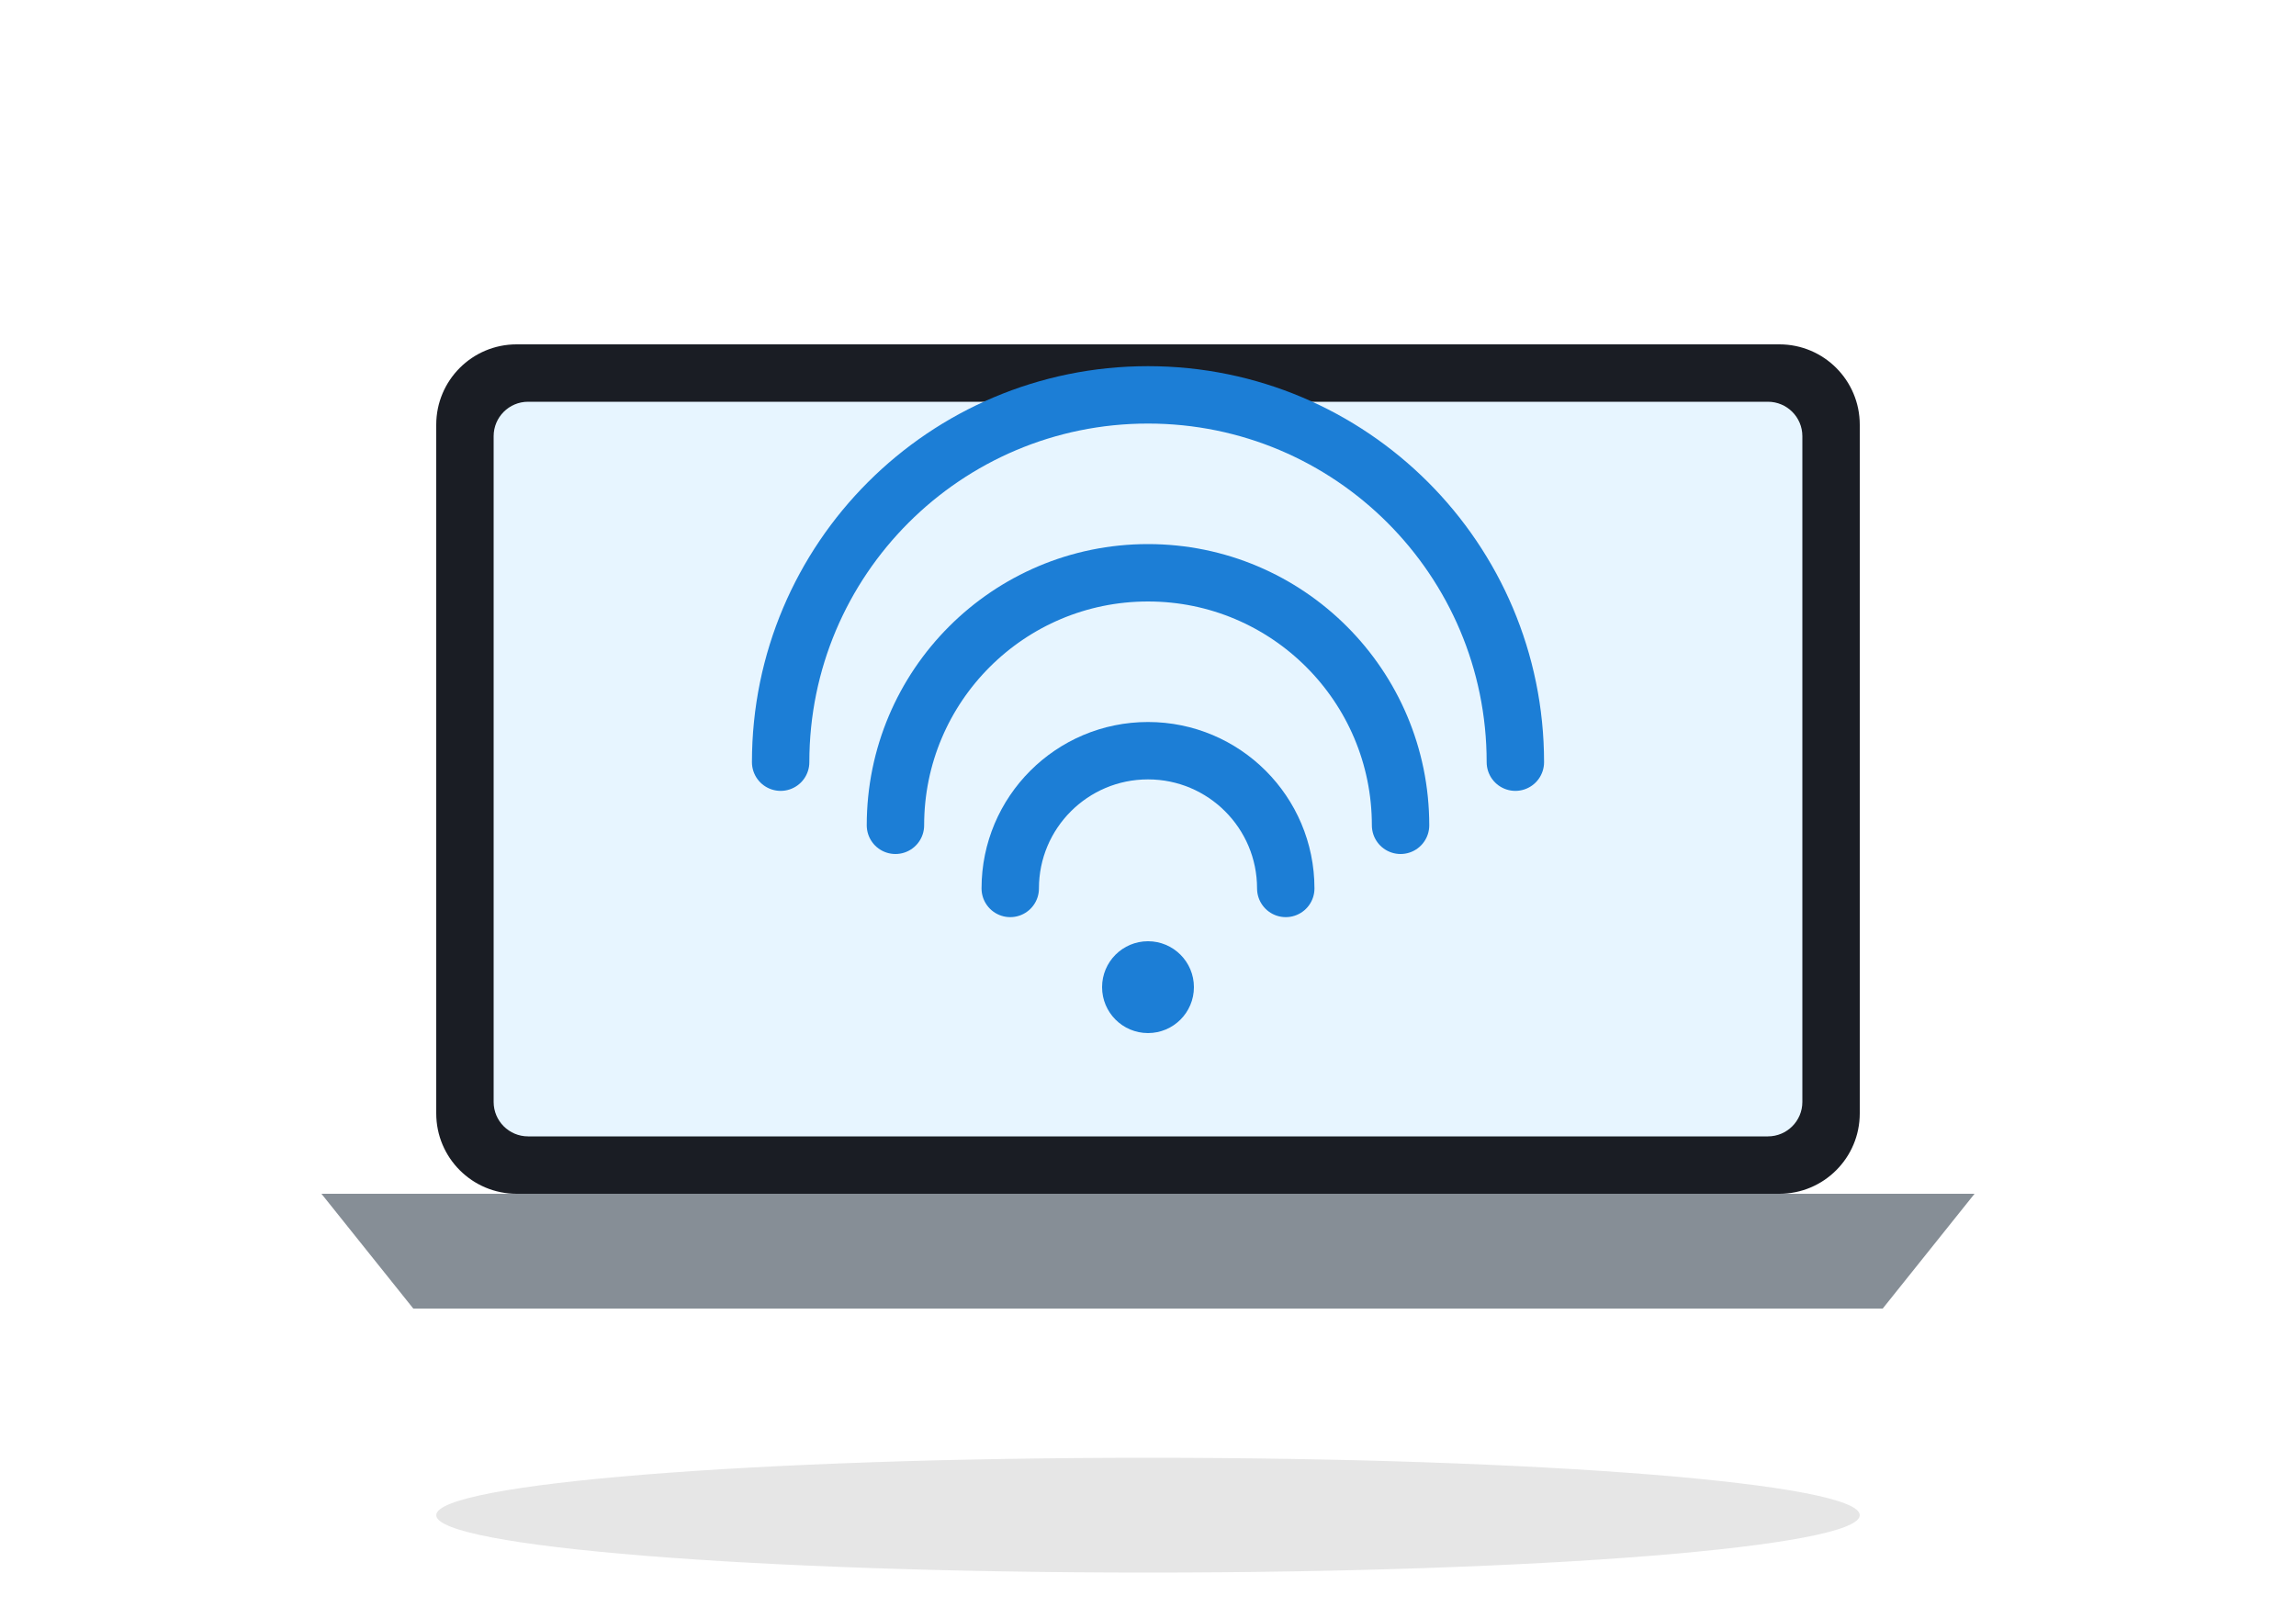
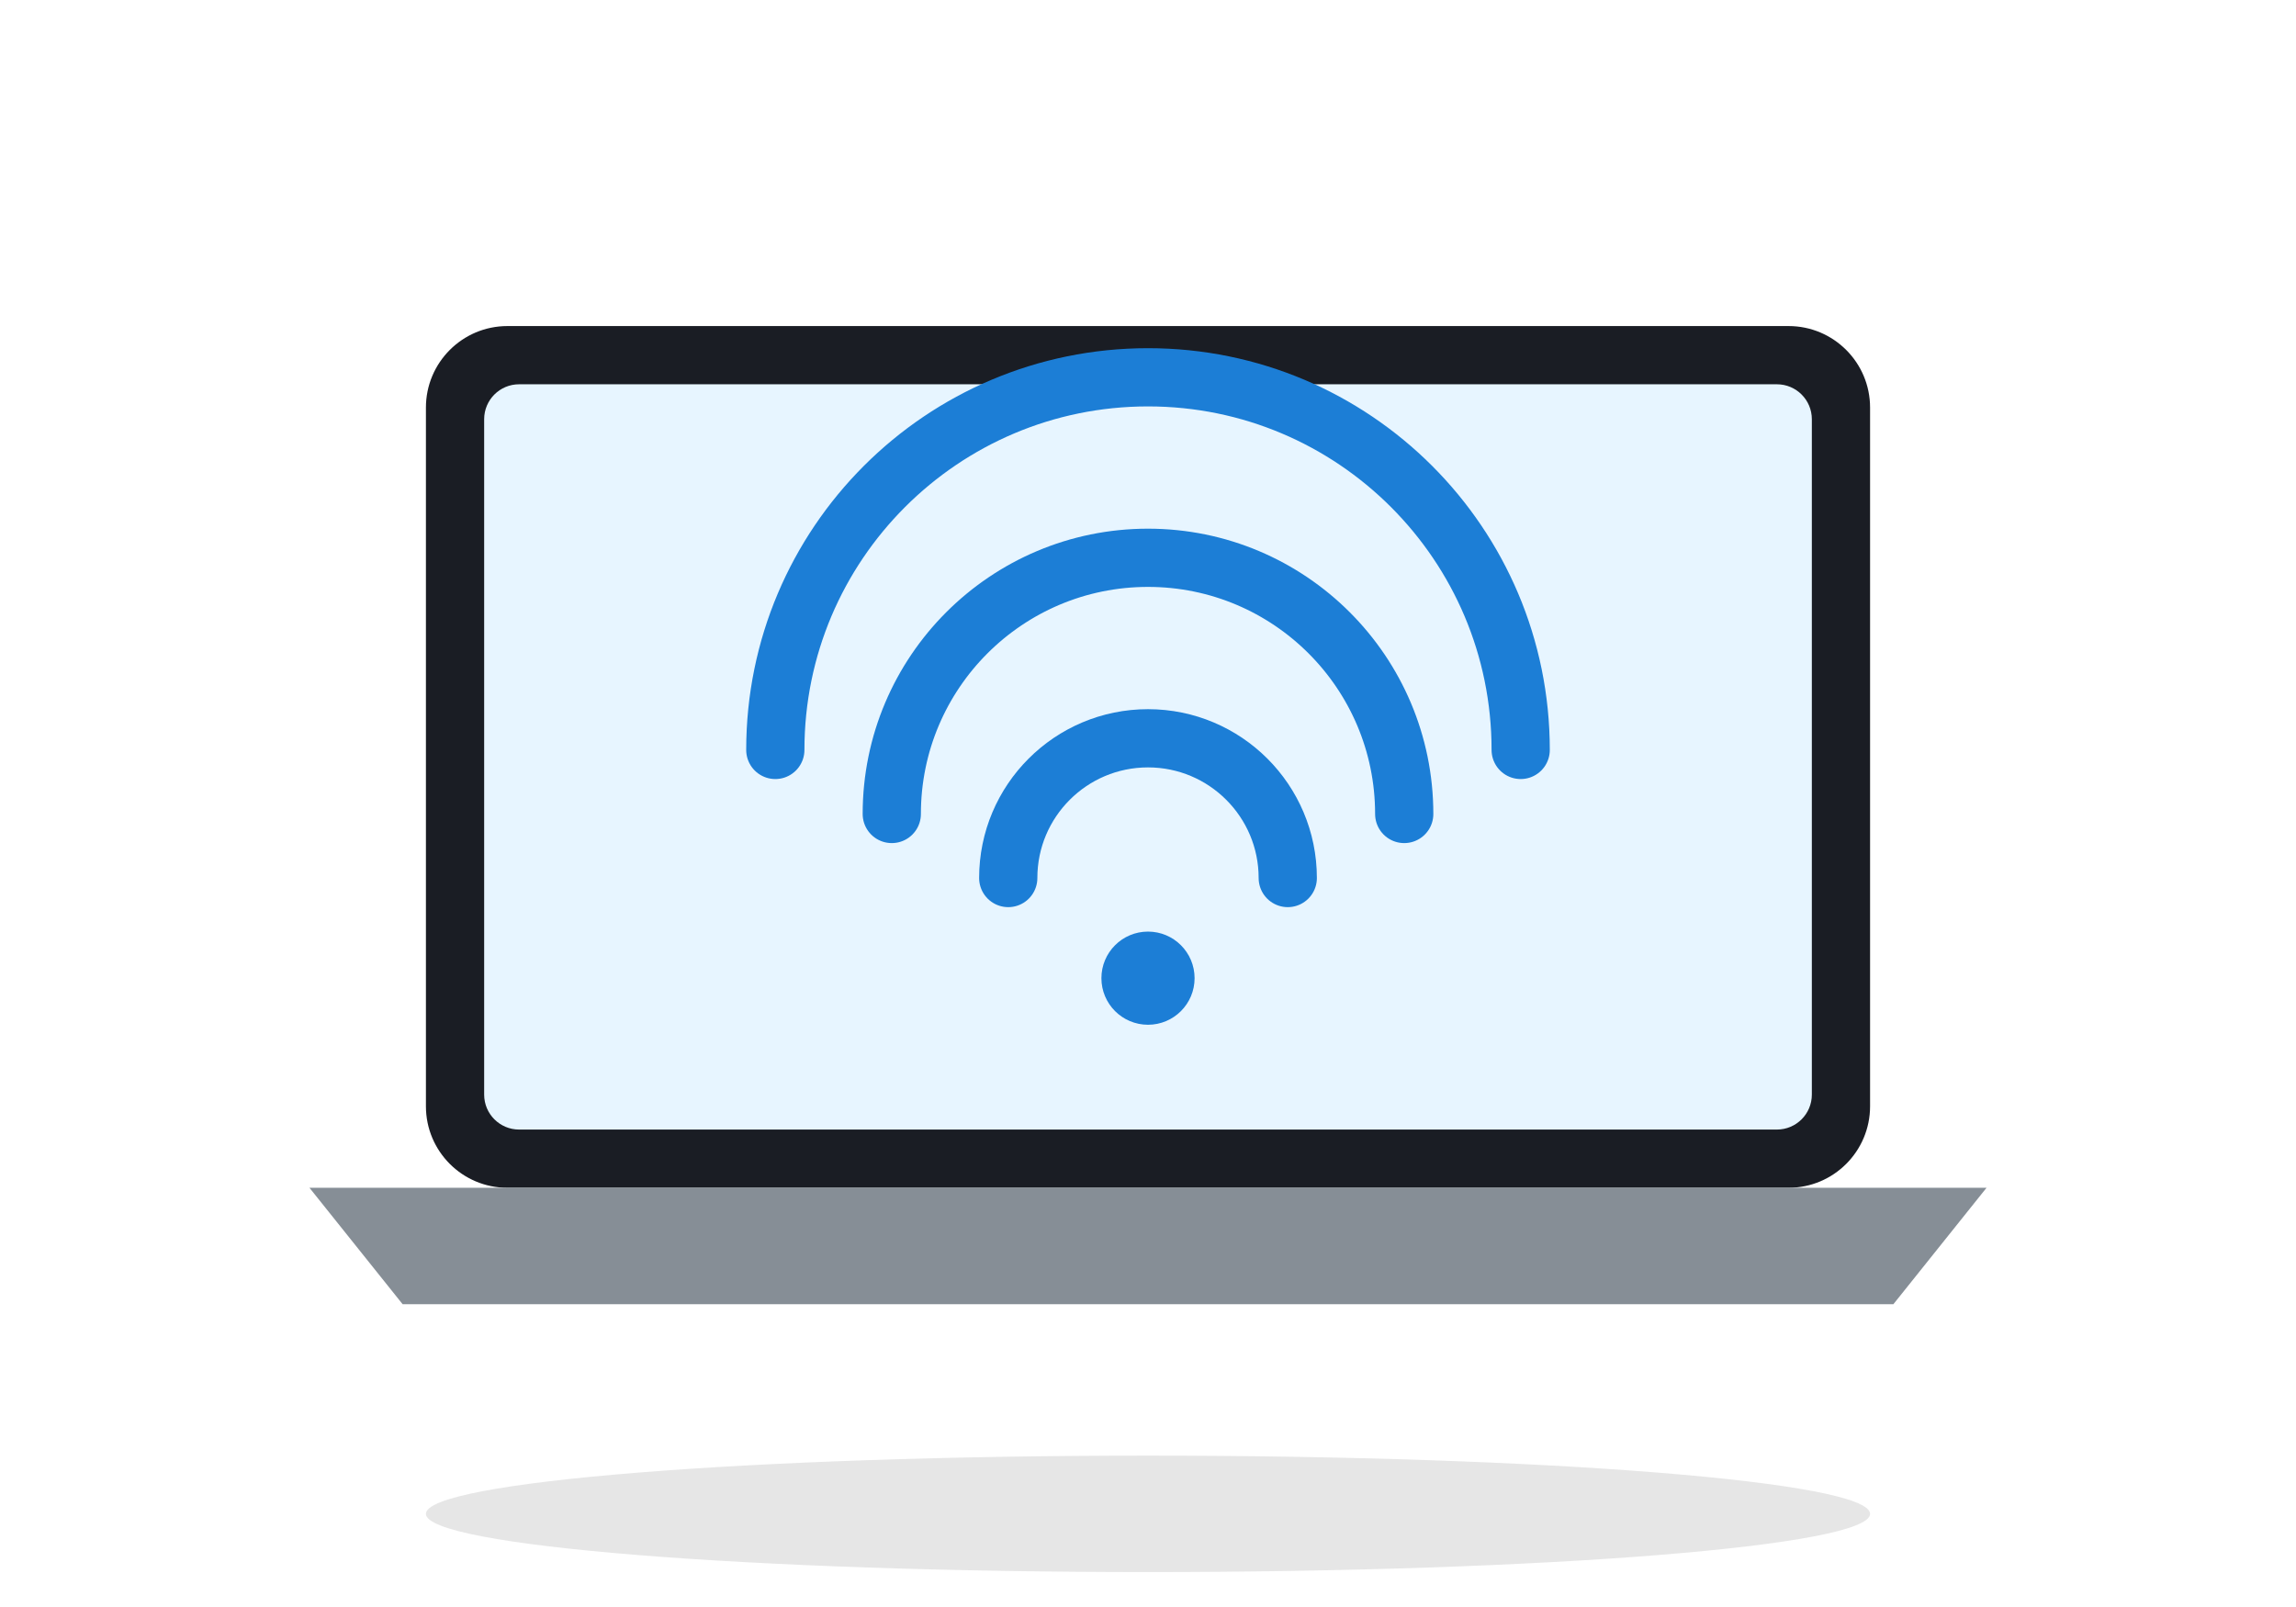
- <svg xmlns="http://www.w3.org/2000/svg" viewBox="0 0 200 140" width="200" height="140">
+ <svg xmlns="http://www.w3.org/2000/svg" viewBox="12 2 176 138" width="200" height="140">
  <ellipse cx="100" cy="132" rx="62" ry="5" fill="#000" opacity=".10" />
  <rect x="38" y="30" width="124" height="74" rx="7" fill="#1A1D24" />
  <rect x="43" y="35" width="114" height="64" rx="3" fill="#E7F5FF" />
  <path d="M88 77.4a12 12 0 0 1 24 0" fill="none" stroke="#1C7ED6" stroke-width="5" stroke-linecap="round" />
  <path d="M78 71.9a22 22 0 0 1 44 0" fill="none" stroke="#1C7ED6" stroke-width="5" stroke-linecap="round" />
  <path d="M68 66.4a32 32 0 0 1 64 0" fill="none" stroke="#1C7ED6" stroke-width="5" stroke-linecap="round" />
  <circle cx="100" cy="86" r="4" fill="#1C7ED6" />
  <path d="M28 104h144l-8 10H36z" fill="#868E96" />
</svg>
